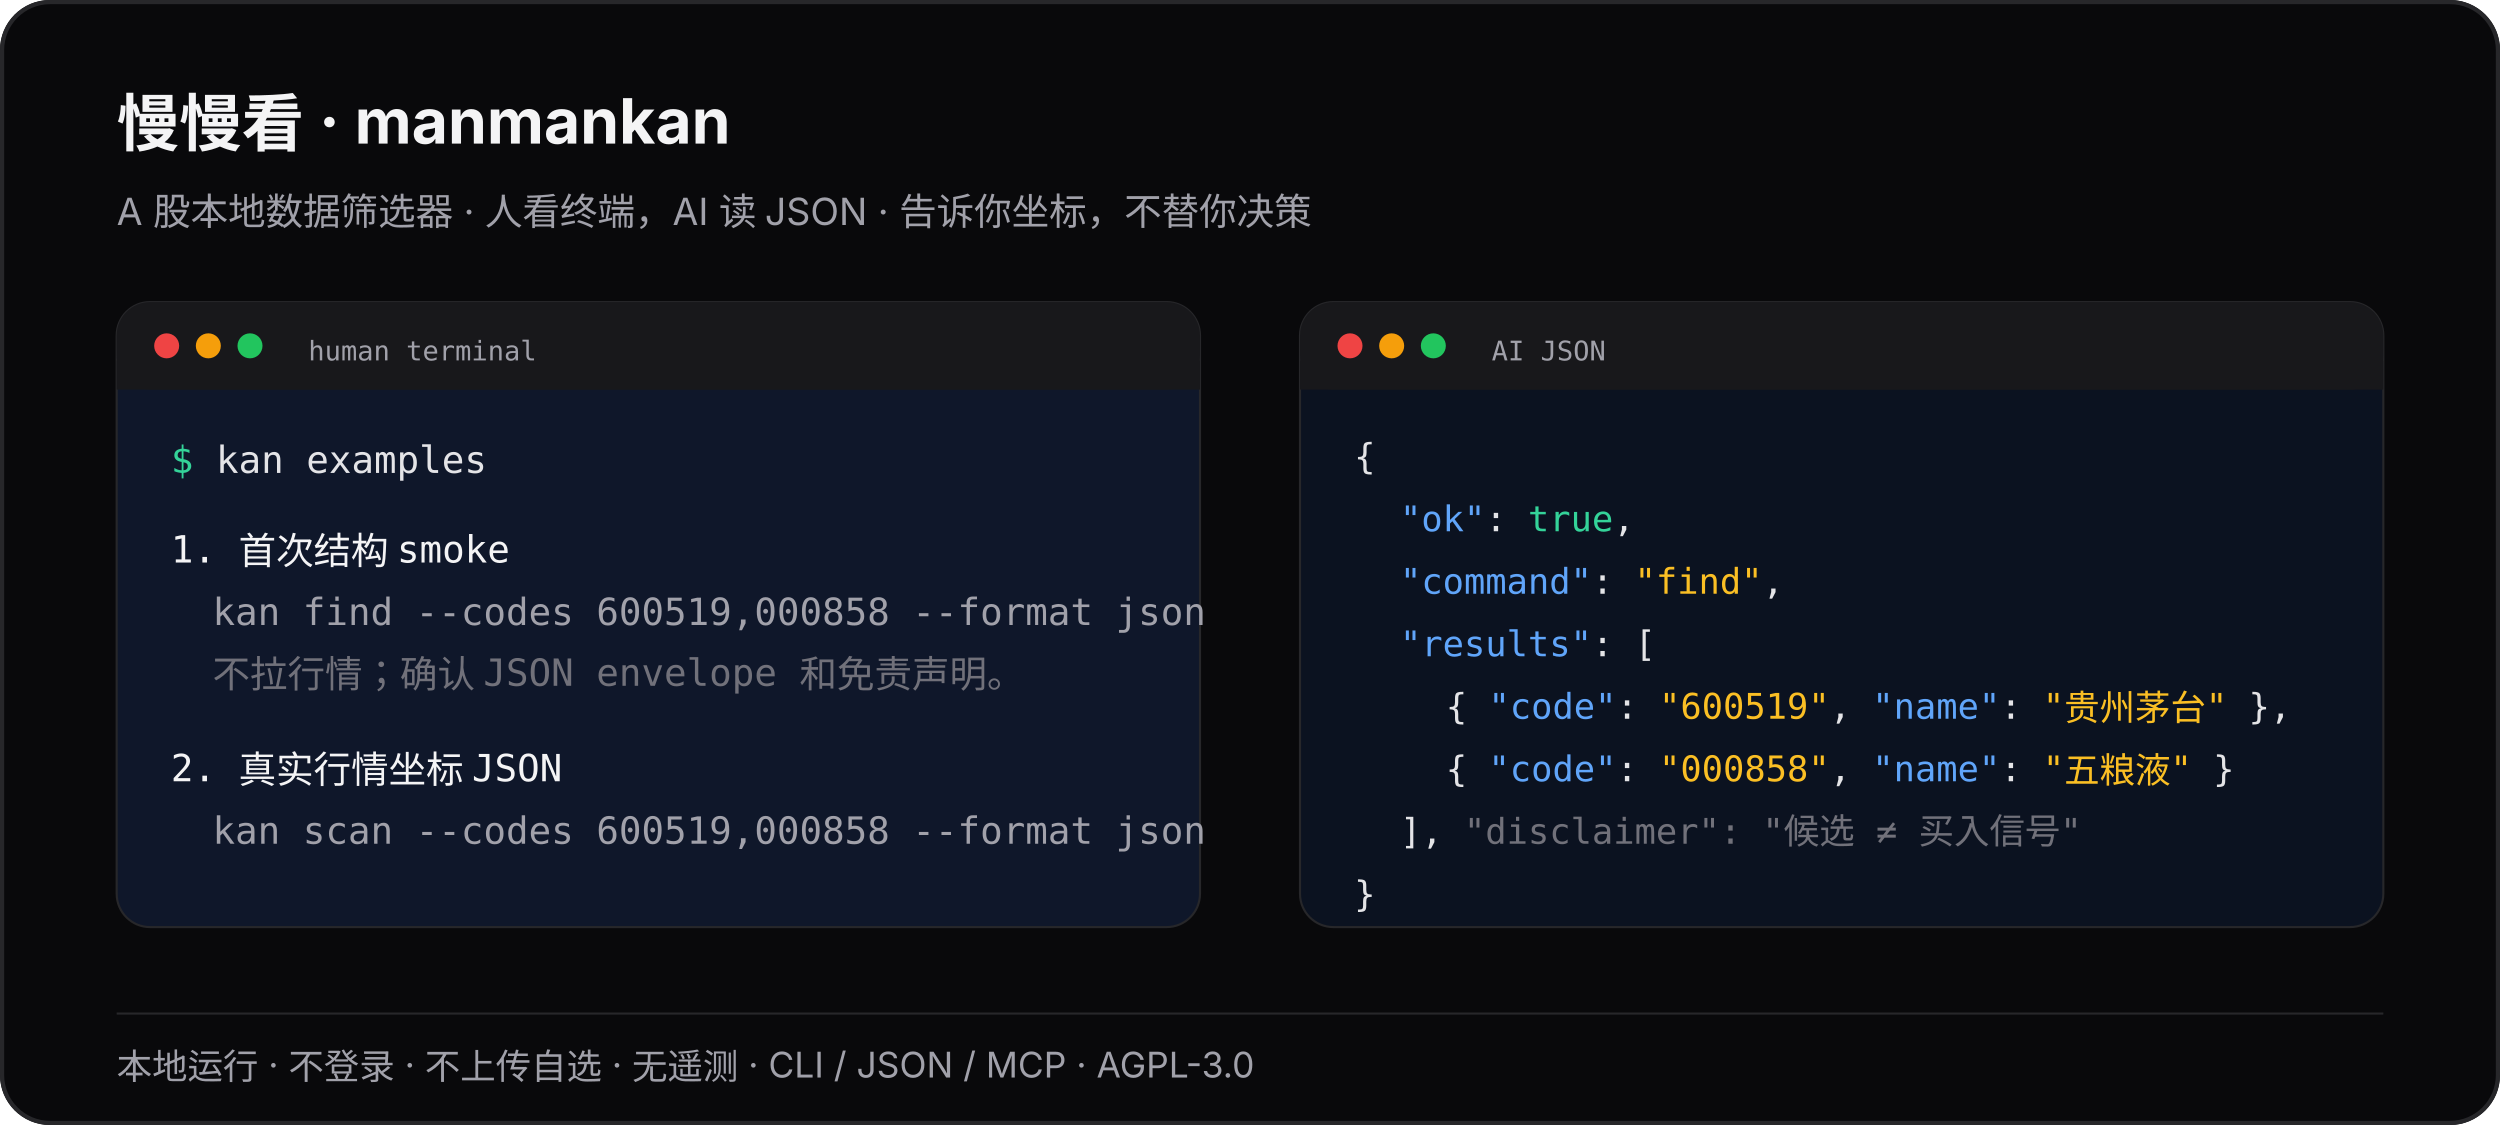
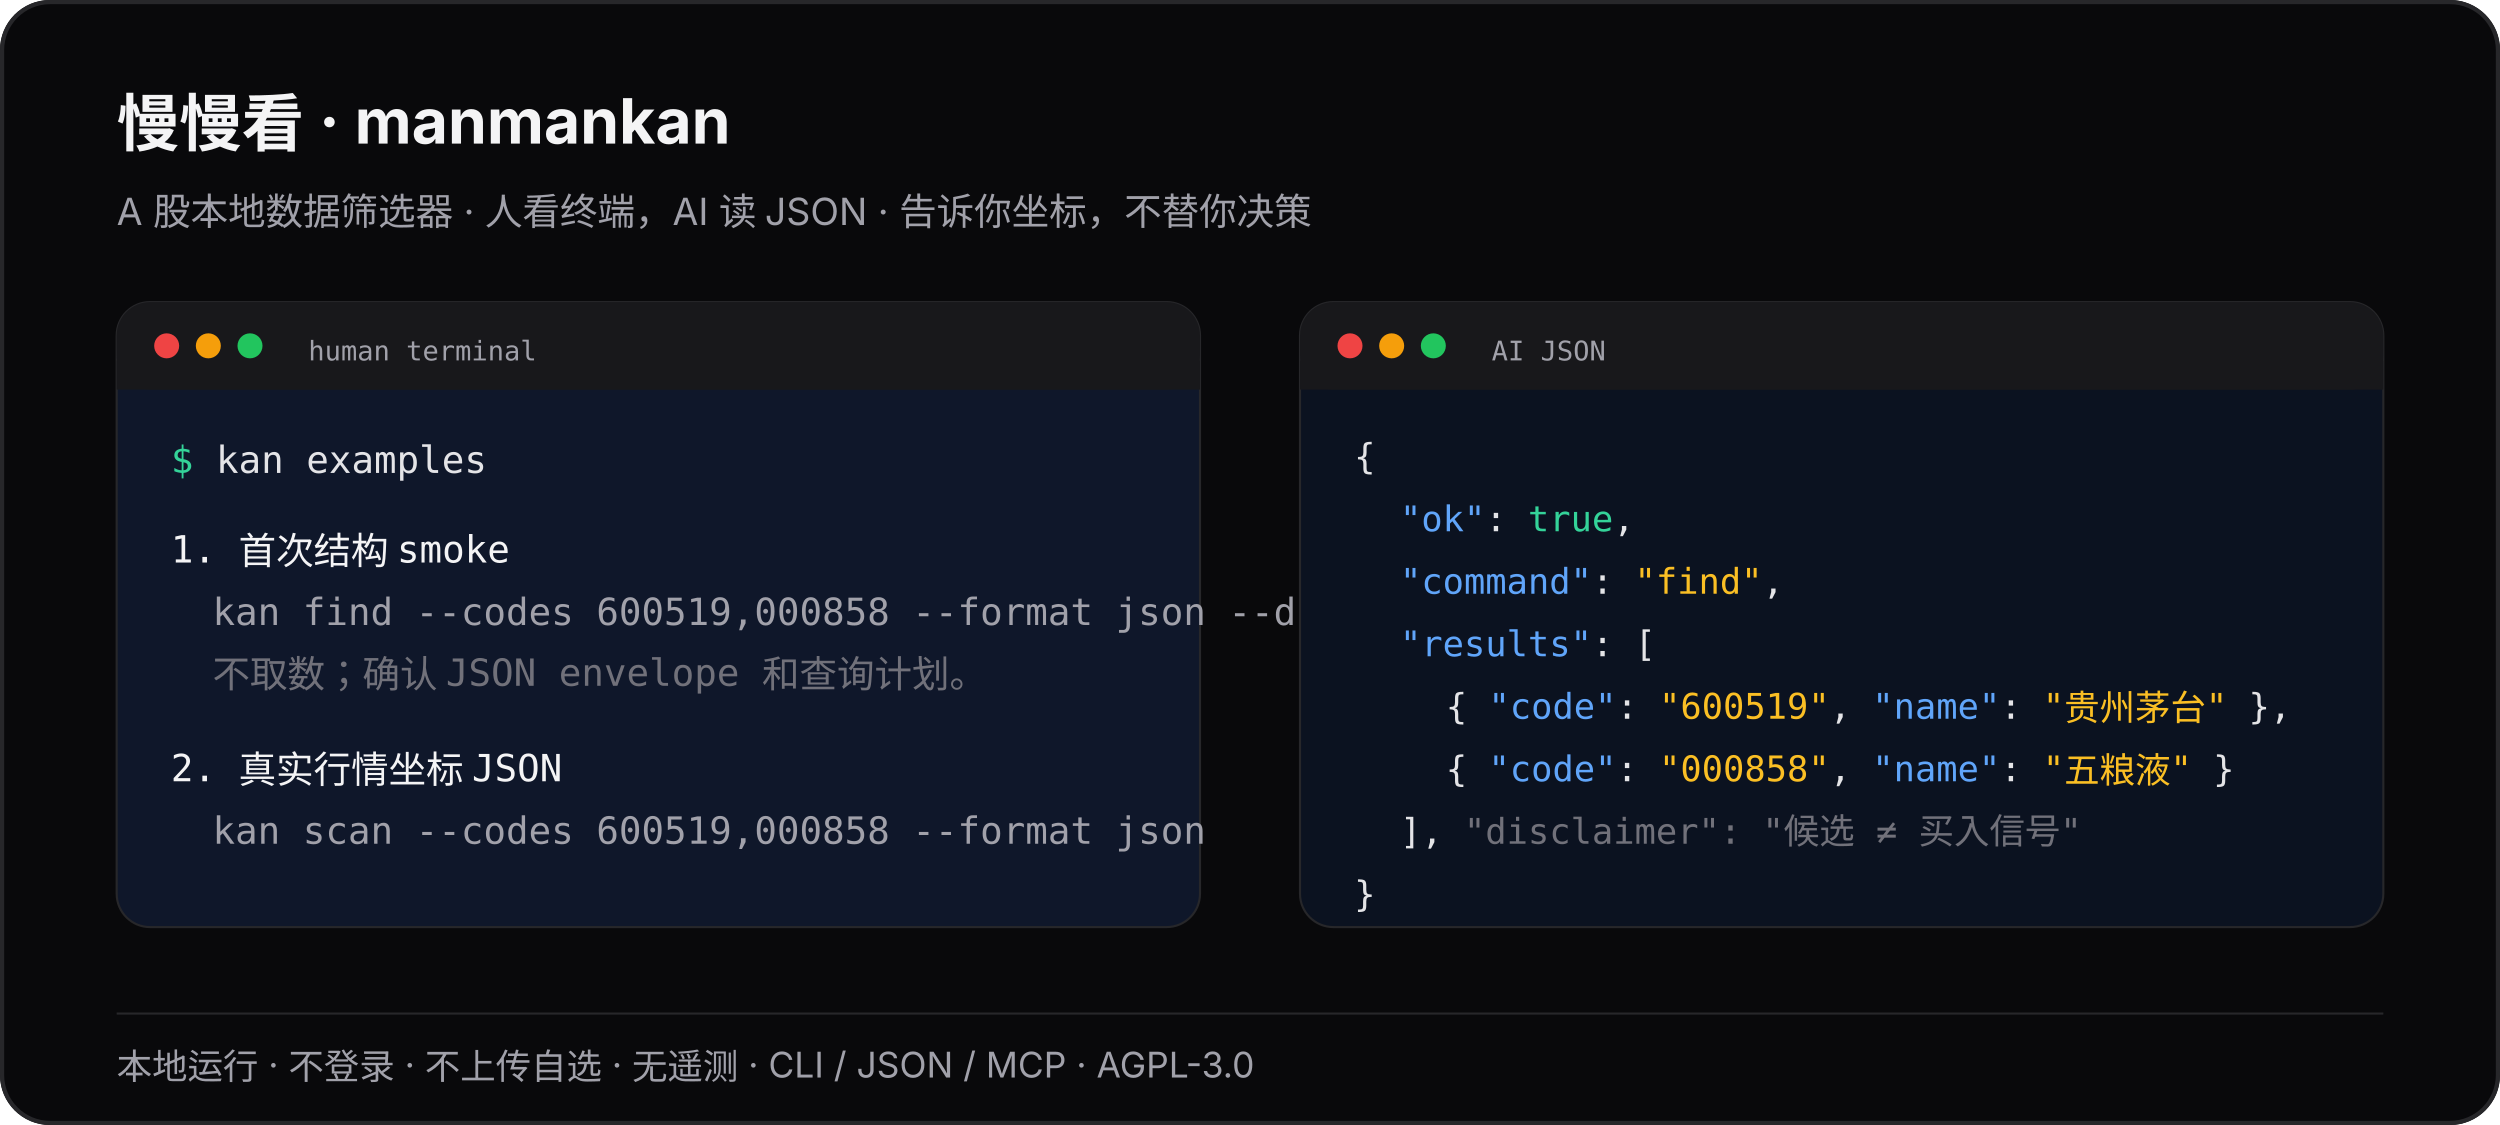
<svg xmlns="http://www.w3.org/2000/svg" viewBox="0 0 1200 540" role="img" aria-labelledby="title desc">
  <rect width="1200" height="540" rx="24" fill="#09090b" />
  <rect x="1" y="1" width="1198" height="538" rx="23" fill="none" stroke="#27272a" stroke-width="2" />
  <g font-family="-apple-system, BlinkMacSystemFont, 'PingFang SC', 'Microsoft YaHei', system-ui, sans-serif">
    <text x="56" y="70" font-size="30" font-weight="750" fill="#f4f4f5">慢慢看 · manmankan</text>
    <text x="56" y="108" font-size="18" fill="#a1a1aa">A 股本地数据筛选器 · 人看终端，AI 读 JSON · 告诉你坐标，不替你决策</text>
  </g>
  <g transform="translate(56 145)">
    <rect width="520" height="300" rx="16" fill="#0f172a" stroke="#27272a" />
    <rect width="520" height="42" rx="16" fill="#18181b" />
    <rect y="28" width="520" height="14" fill="#18181b" />
    <circle cx="24" cy="21" r="6" fill="#ef4444" />
    <circle cx="44" cy="21" r="6" fill="#f59e0b" />
    <circle cx="64" cy="21" r="6" fill="#22c55e" />
    <text x="92" y="28" font-family="ui-monospace, SFMono-Regular, Menlo, Consolas, monospace" font-size="13" fill="#a1a1aa">human terminal</text>
    <g font-family="ui-monospace, SFMono-Regular, Menlo, Consolas, monospace" font-size="18" fill="#e4e4e7">
      <text x="26" y="82">
        <tspan fill="#34d399">$</tspan> kan examples</text>
      <text x="26" y="125" fill="#f4f4f5">1. 首次结构 smoke</text>
-       <text x="46" y="155" fill="#a1a1aa">kan find --codes 600519,000858 --format json</text>
-       <text x="46" y="185" fill="#71717a">不拉行情；确认 JSON envelope 和免责声明。</text>
+       <text x="46" y="155" fill="#a1a1aa">kan find --codes 600519,000858 --format json --dry-run</text>
+       <text x="46" y="185" fill="#71717a">不取数；确认 JSON envelope 和查询计划。</text>
      <text x="26" y="230" fill="#f4f4f5">2. 真实行情坐标 JSON</text>
      <text x="46" y="260" fill="#a1a1aa">kan scan --codes 600519,000858 --format json</text>
    </g>
  </g>
  <g transform="translate(624 145)">
    <rect width="520" height="300" rx="16" fill="#0b1220" stroke="#27272a" />
    <rect width="520" height="42" rx="16" fill="#18181b" />
    <rect y="28" width="520" height="14" fill="#18181b" />
    <circle cx="24" cy="21" r="6" fill="#ef4444" />
    <circle cx="44" cy="21" r="6" fill="#f59e0b" />
    <circle cx="64" cy="21" r="6" fill="#22c55e" />
    <text x="92" y="28" font-family="ui-monospace, SFMono-Regular, Menlo, Consolas, monospace" font-size="13" fill="#a1a1aa">AI JSON</text>
    <g font-family="ui-monospace, SFMono-Regular, Menlo, Consolas, monospace" font-size="17" fill="#e4e4e7">
      <text x="26" y="80">{</text>
      <text x="48" y="110">
        <tspan fill="#60a5fa">"ok"</tspan>: <tspan fill="#34d399">true</tspan>,</text>
      <text x="48" y="140">
        <tspan fill="#60a5fa">"command"</tspan>: <tspan fill="#fbbf24">"find"</tspan>,</text>
      <text x="48" y="170">
        <tspan fill="#60a5fa">"results"</tspan>: [</text>
      <text x="70" y="200">{ <tspan fill="#60a5fa">"code"</tspan>: <tspan fill="#fbbf24">"600519"</tspan>, <tspan fill="#60a5fa">"name"</tspan>: <tspan fill="#fbbf24">"贵州茅台"</tspan> },</text>
      <text x="70" y="230">{ <tspan fill="#60a5fa">"code"</tspan>: <tspan fill="#fbbf24">"000858"</tspan>, <tspan fill="#60a5fa">"name"</tspan>: <tspan fill="#fbbf24">"五粮液"</tspan> }</text>
      <text x="48" y="260">], <tspan fill="#71717a">"disclaimer": "候选 ≠ 买入信号"</tspan>
      </text>
      <text x="26" y="290">}</text>
    </g>
  </g>
  <g transform="translate(56 486)" font-family="-apple-system, BlinkMacSystemFont, 'PingFang SC', 'Microsoft YaHei', system-ui, sans-serif">
    <rect width="1088" height="1" fill="#27272a" />
    <text y="32" font-size="17" fill="#a1a1aa">本地运行 · 不登录 · 不上传自选 · 无遥测 · CLI / JSON / MCP · AGPL-3.0</text>
  </g>
</svg>
